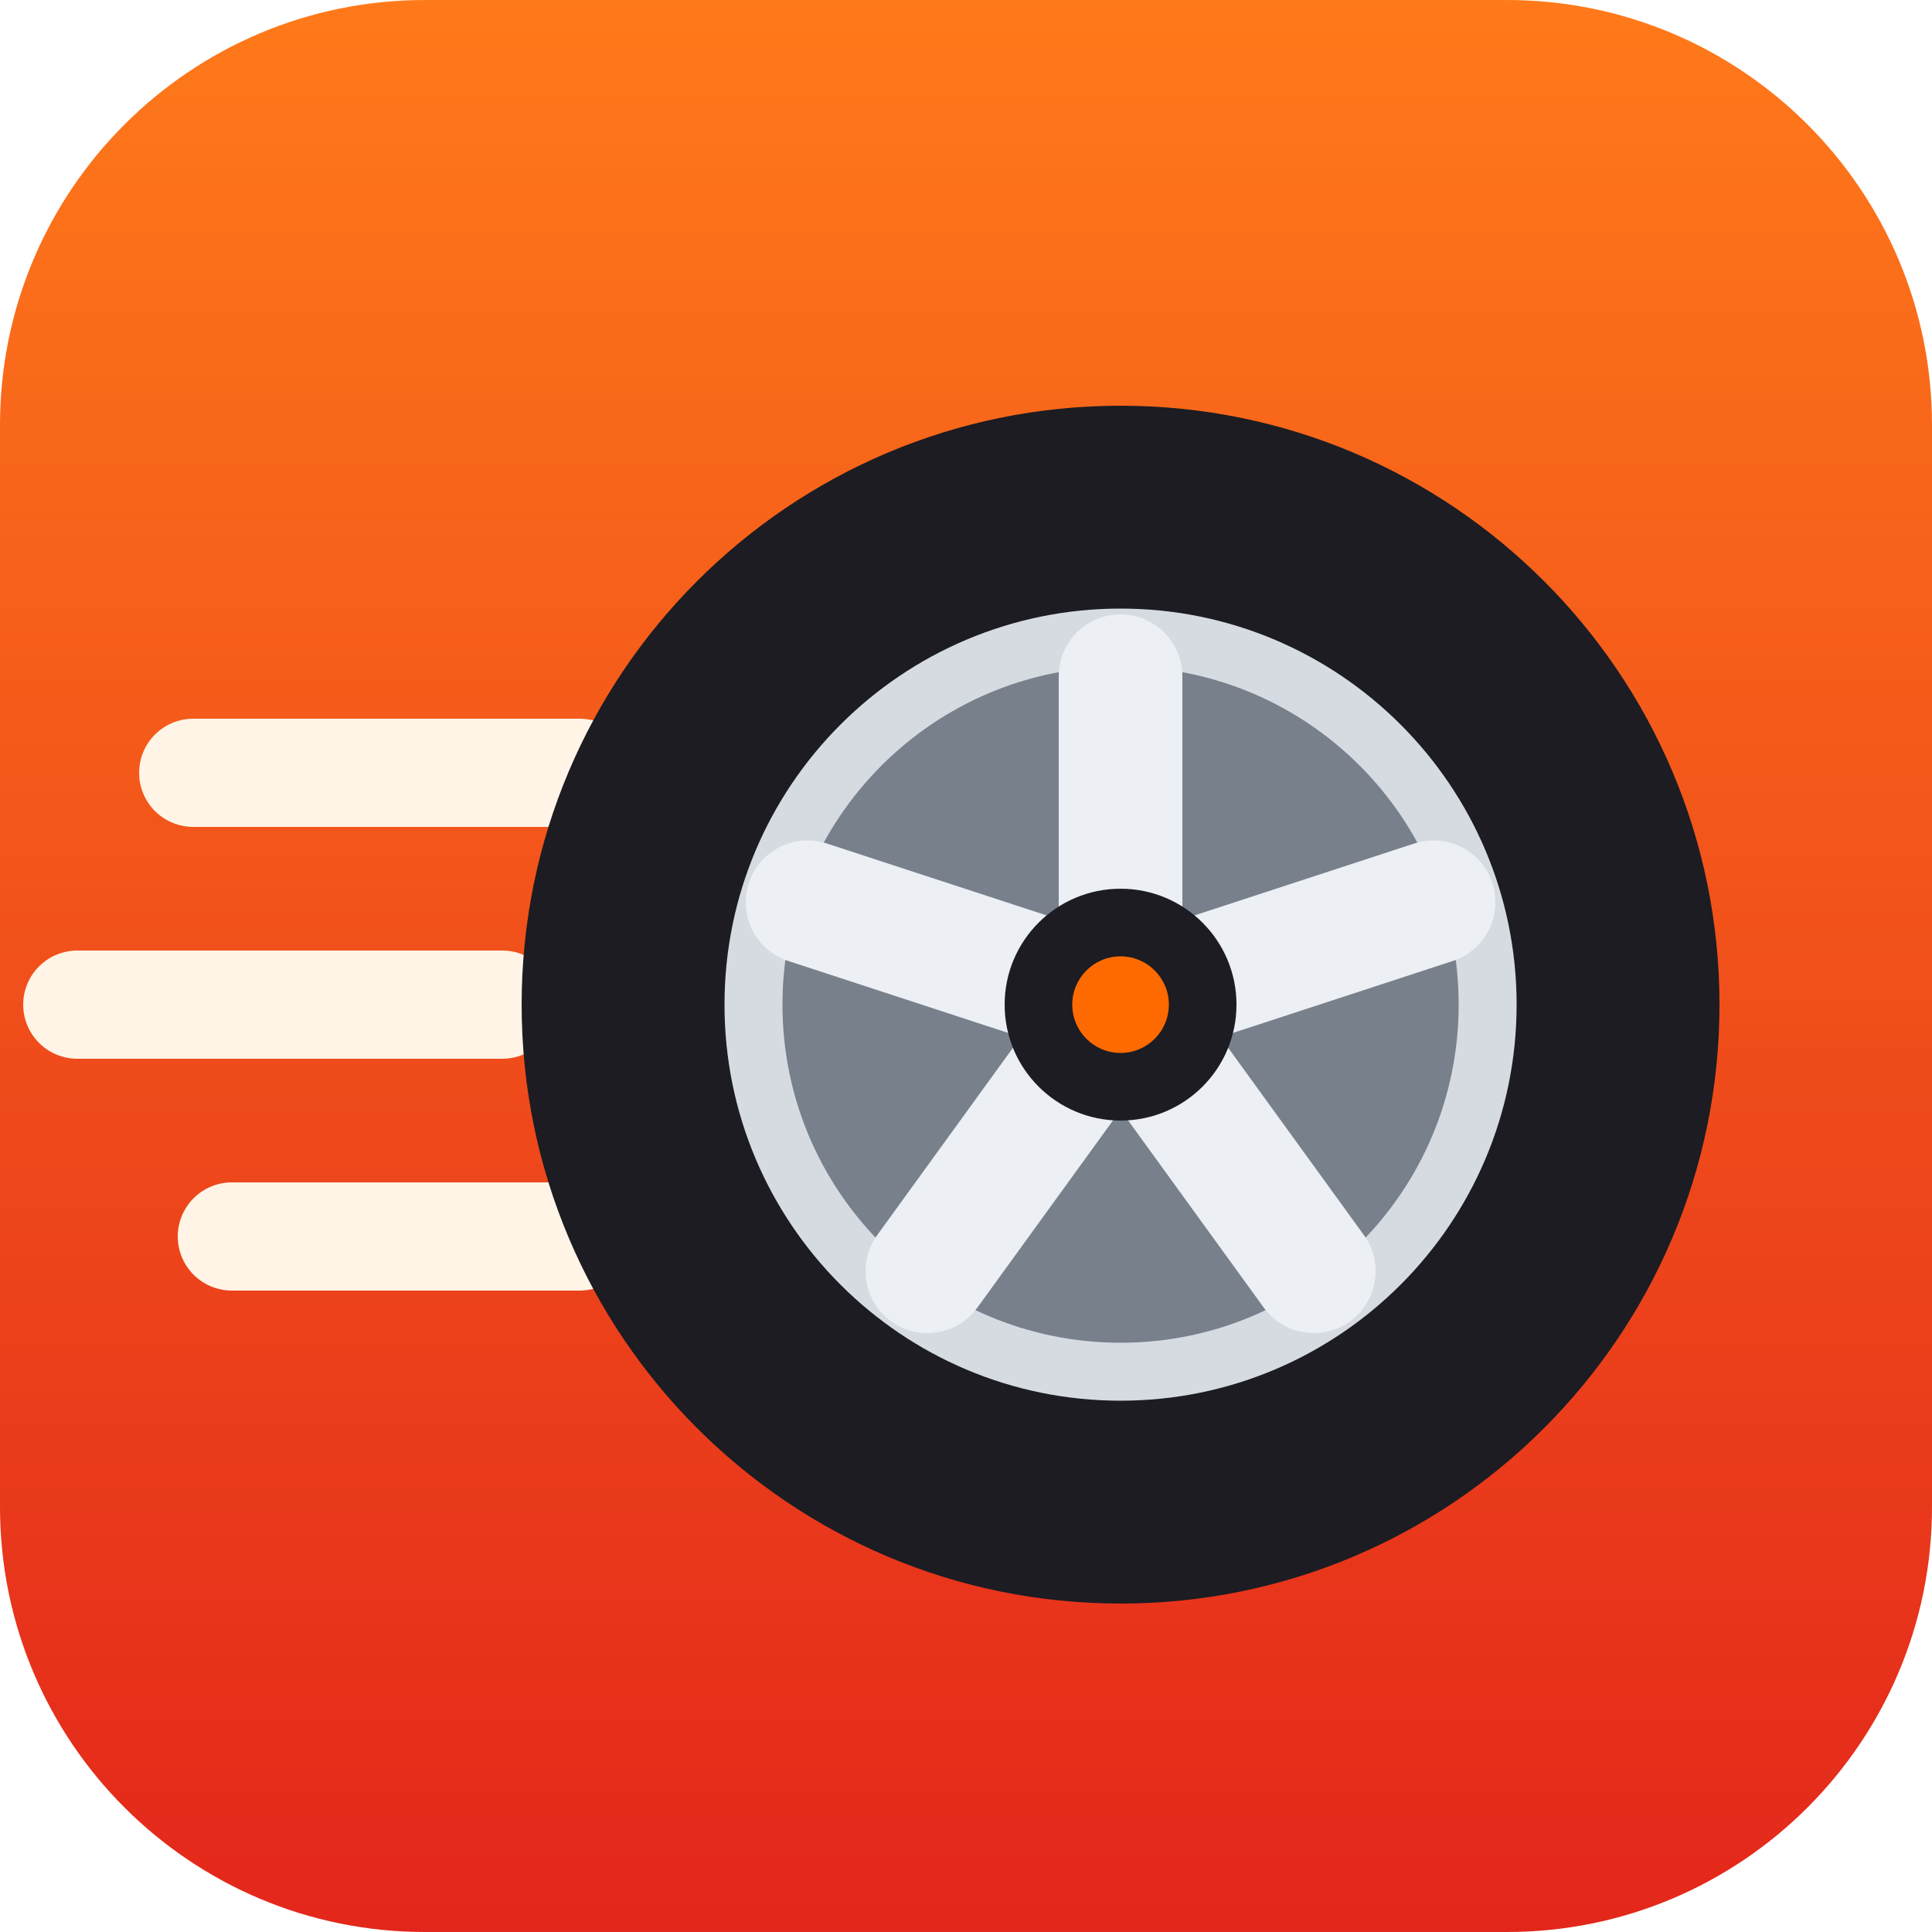
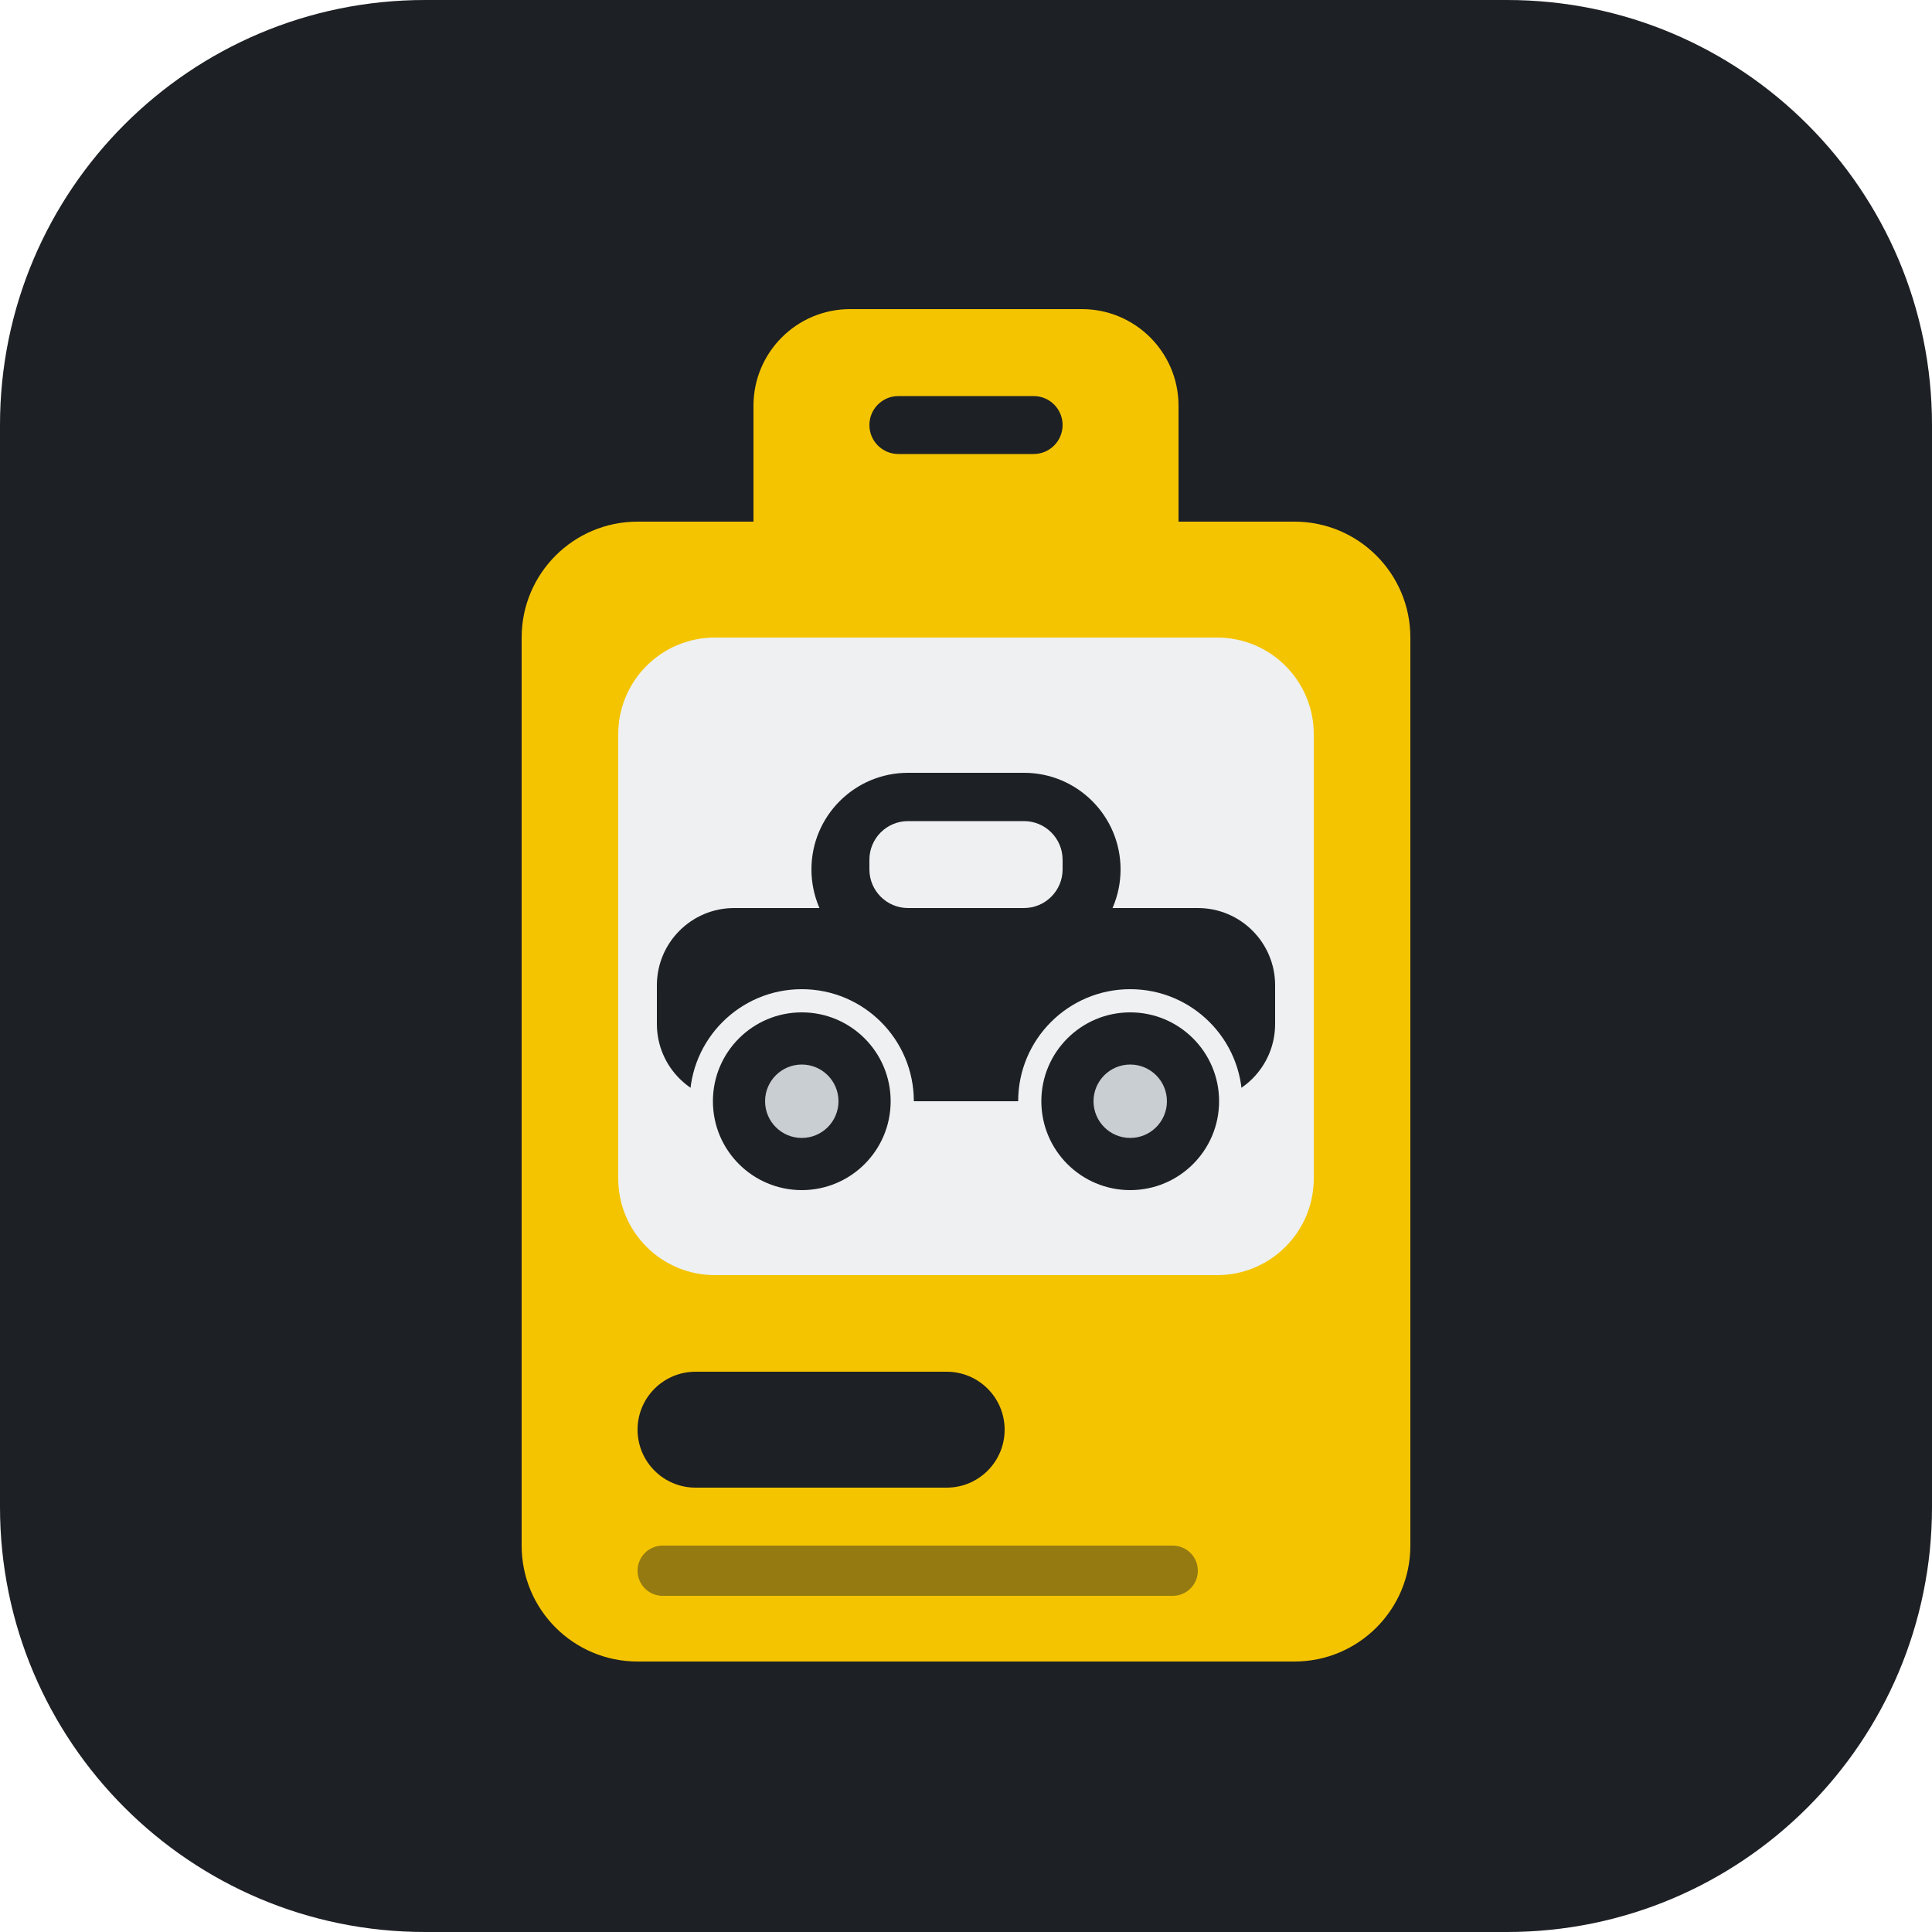
<svg xmlns="http://www.w3.org/2000/svg" viewBox="0 0 100 100">
-   <defs>
-     <linearGradient id="f" x1="0" y1="0" x2="0" y2="1">
-       <stop offset="0" stop-color="#ff7a1a" />
-       <stop offset="1" stop-color="#e3261b" />
-     </linearGradient>
-   </defs>
-   <rect width="100" height="100" rx="22" fill="url(#f)" />
-   <g stroke="#fff4e6" stroke-width="5.6" stroke-linecap="round">
-     <path d="M10 40h20M4 52h22M12 64h18" />
-   </g>
-   <circle cx="58" cy="52" r="31" fill="#1c1c22" />
-   <circle cx="58" cy="52" r="20.5" fill="#d6dbe2" />
-   <circle cx="58" cy="52" r="17.5" fill="#78808c" />
-   <g stroke="#eceff3" stroke-width="6.4" stroke-linecap="round">
-     <path d="M58 52V35M58 52l16.2-5.3M58 52l10 13.8M58 52l-10 13.8M58 52l-16.2-5.3" />
-   </g>
-   <circle cx="58" cy="52" r="6" fill="#1c1c22" />
-   <circle cx="58" cy="52" r="2.5" fill="#ff6a00" />
+   <rect width="100" height="100" rx="22" fill="#1d2024" />
+   <rect x="39" y="16" width="22" height="20" rx="5" fill="#f5c400" />
+   <rect x="27" y="27" width="46" height="59" rx="6" fill="#f5c400" />
+   <rect x="45" y="20.5" width="10" height="3" rx="1.5" fill="#1d2024" />
+   <rect x="32" y="33" width="36" height="33" rx="5" fill="#eef0f1" />
+   <rect x="34" y="47" width="32" height="10" rx="4" fill="#1d2024" />
+   <rect x="42" y="40" width="16" height="10" rx="5" fill="#1d2024" />
+   <rect x="45" y="42.5" width="10" height="4.5" rx="2" fill="#eef0f1" />
+   <circle cx="41.5" cy="57" r="5.8" fill="#eef0f1" />
+   <circle cx="58.5" cy="57" r="5.8" fill="#eef0f1" />
+   <circle cx="41.5" cy="57" r="4.6" fill="#1d2024" />
+   <circle cx="58.5" cy="57" r="4.6" fill="#1d2024" />
+   <circle cx="41.5" cy="57" r="1.9" fill="#c9ced3" />
+   <circle cx="58.5" cy="57" r="1.9" fill="#c9ced3" />
+   <rect x="33" y="71" width="19" height="6" rx="3" fill="#1d2024" />
+   <rect x="33" y="80" width="29" height="2.6" rx="1.3" fill="#1d2024" fill-opacity=".45" />
</svg>
